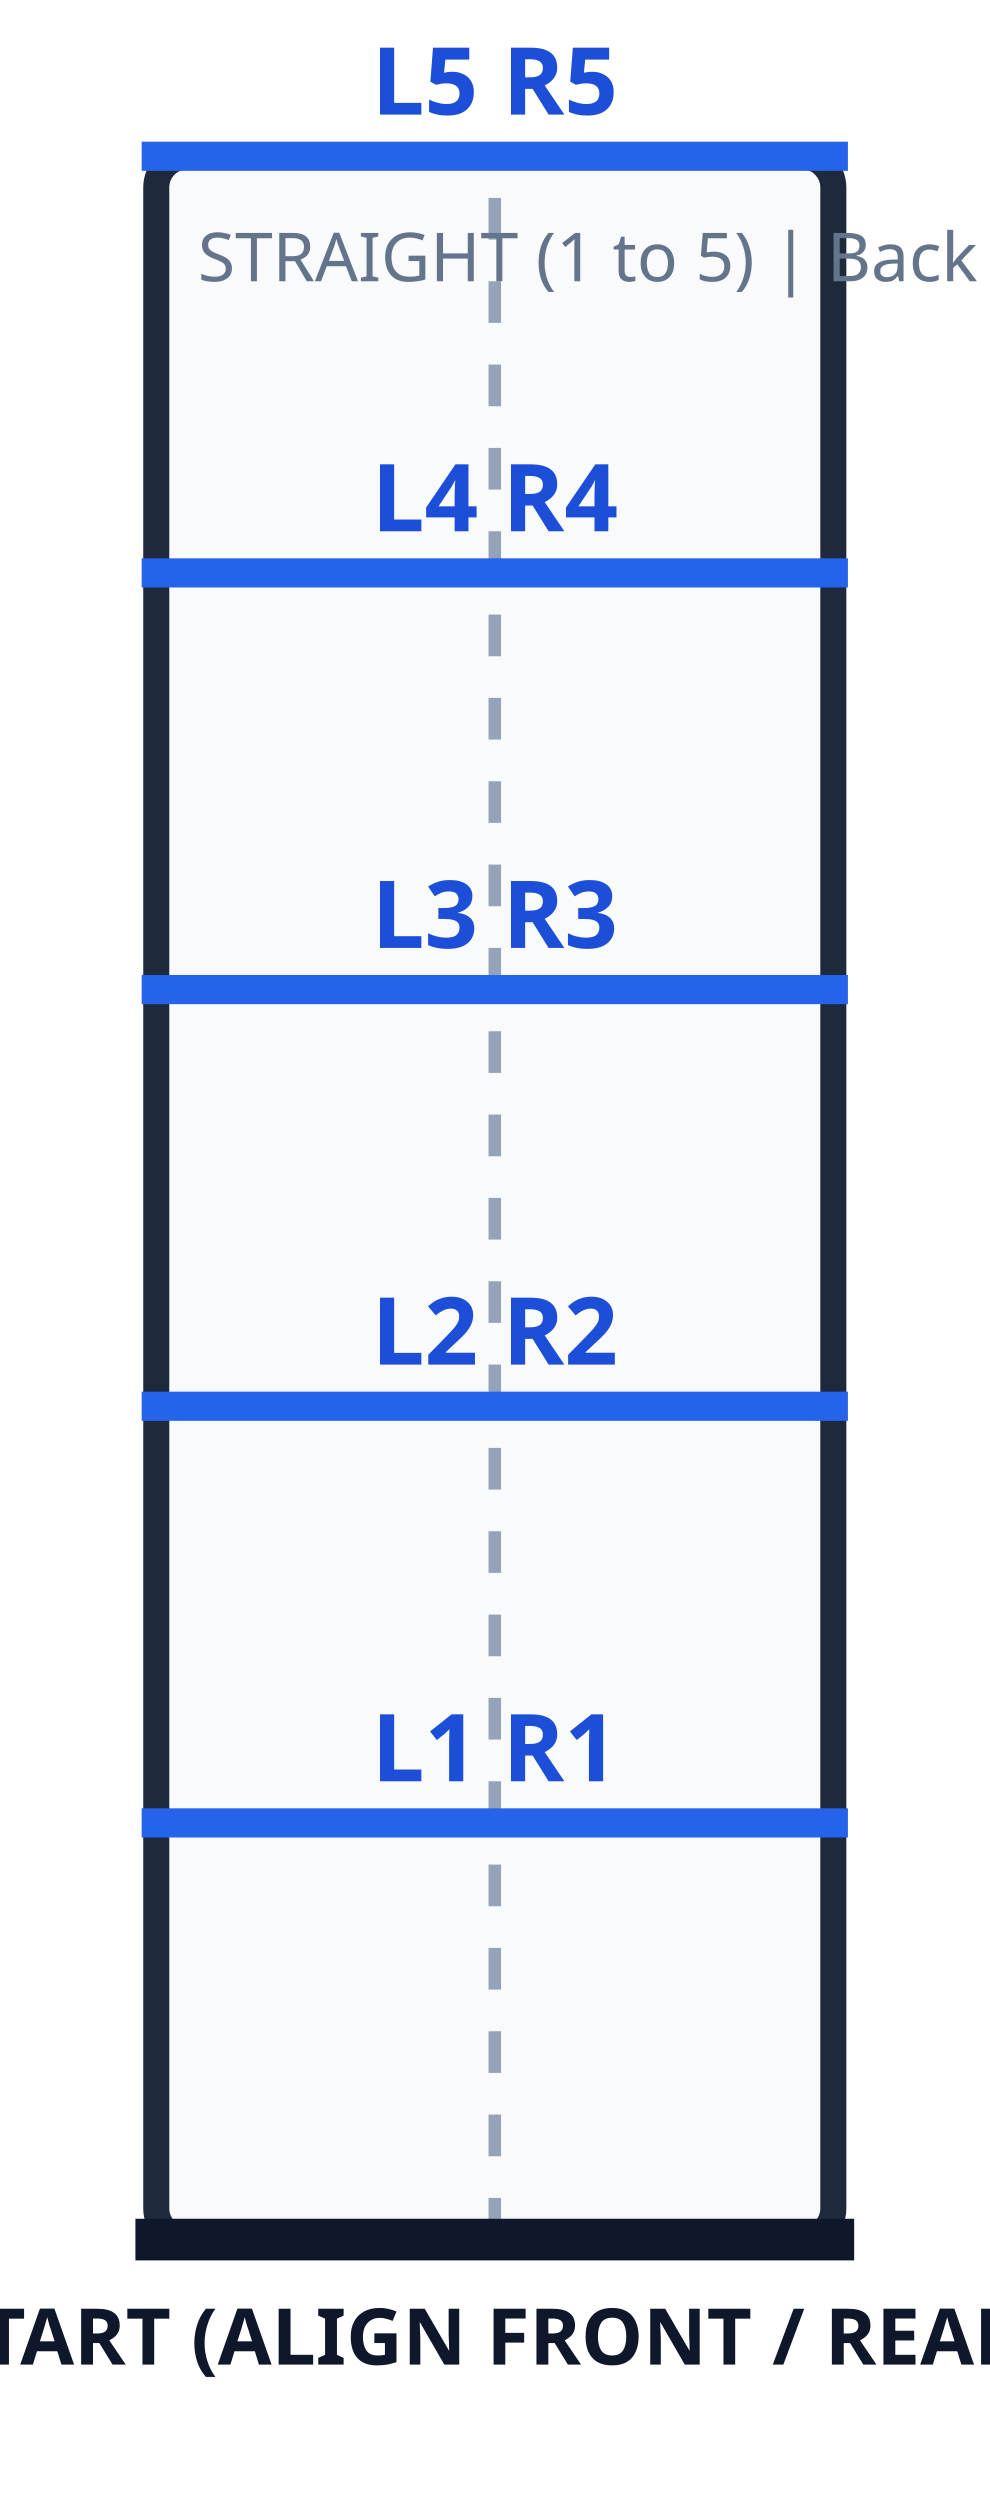
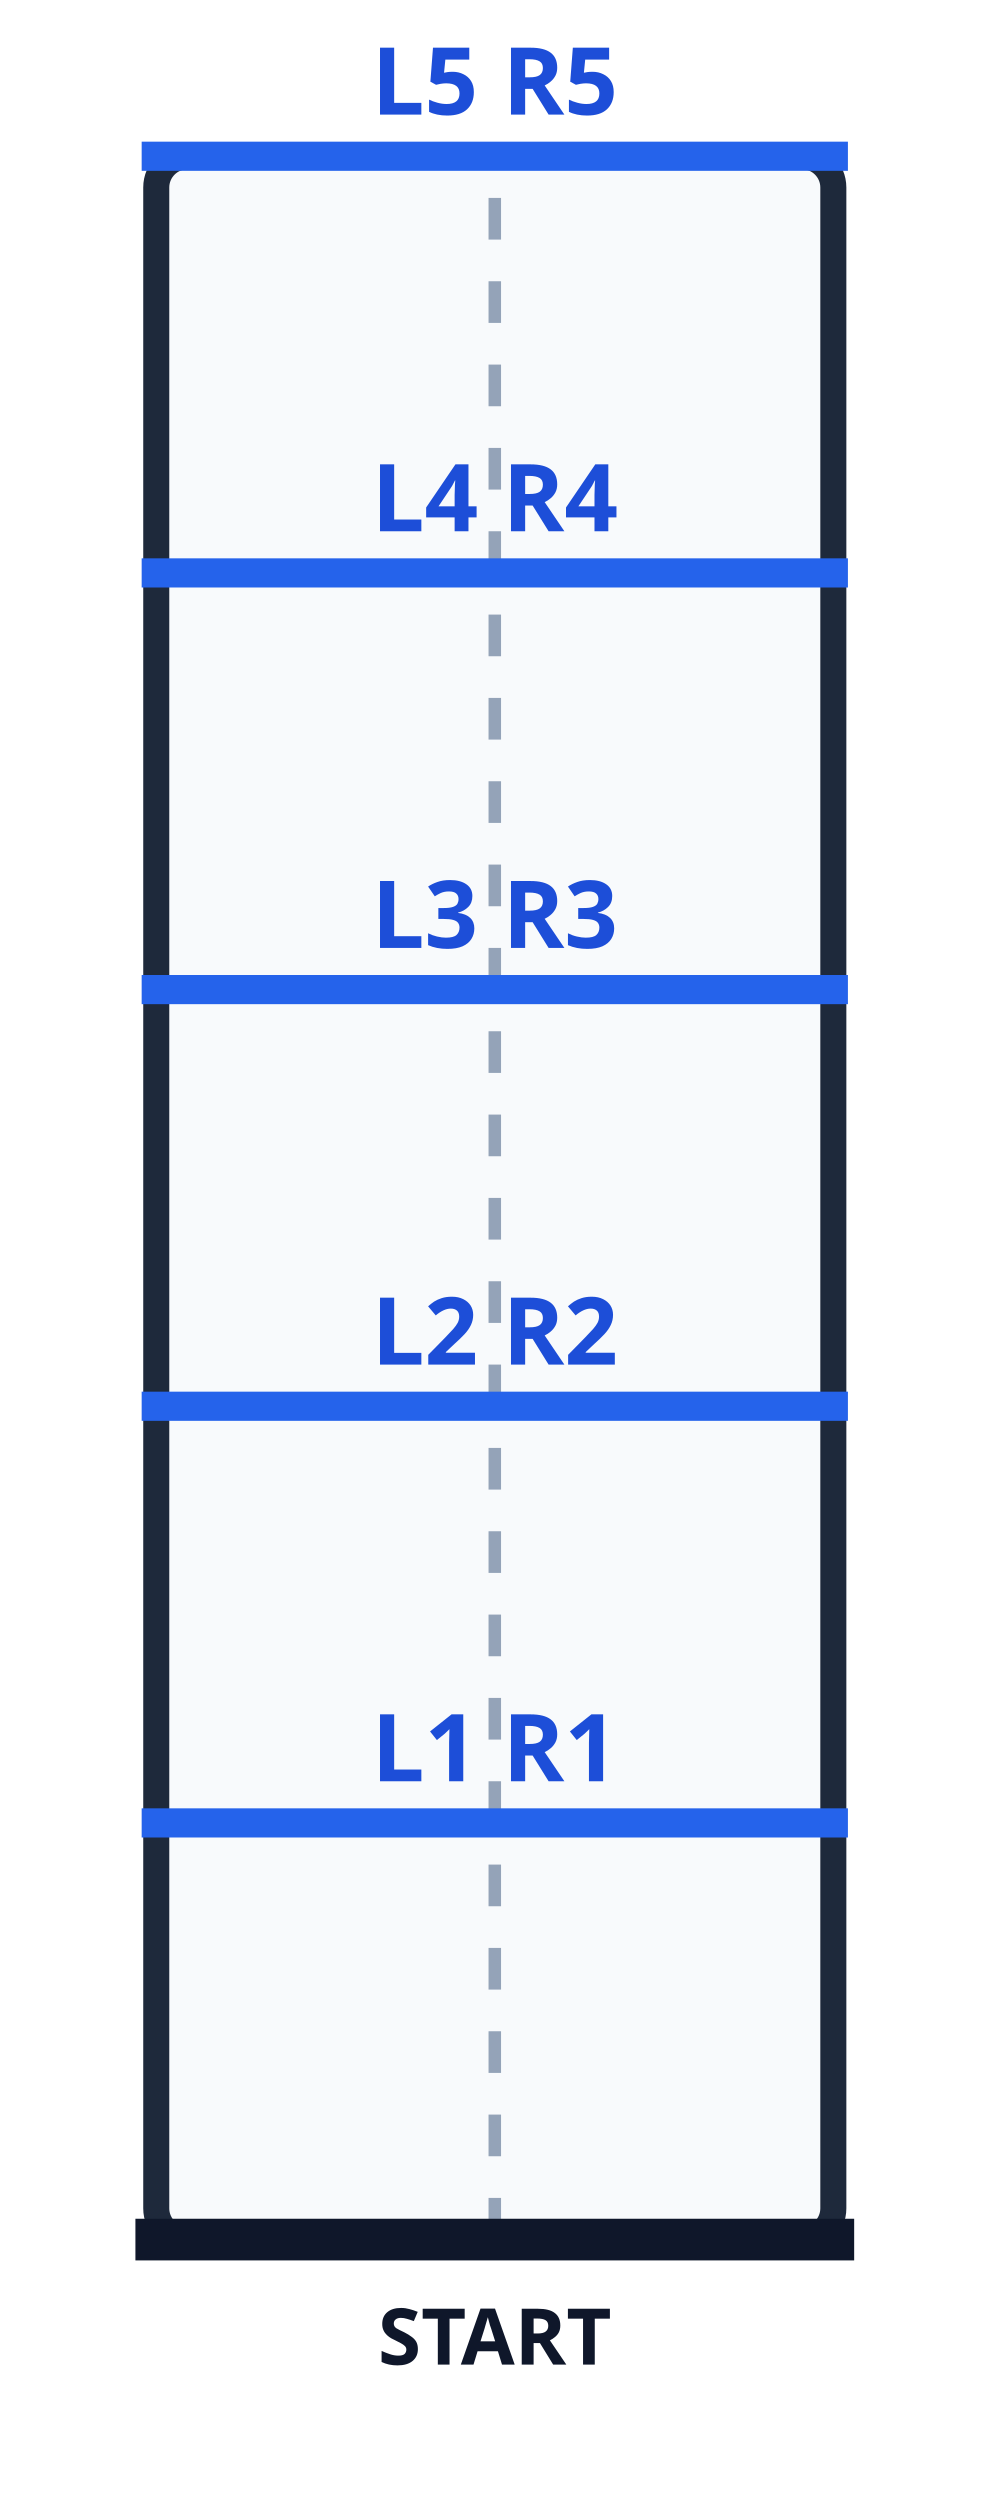
<svg xmlns="http://www.w3.org/2000/svg" viewBox="0 0 95.0 240.0" width="95.0mm" height="240.0mm">
  <defs>
    <style>
      text { user-select: none; }
    </style>
  </defs>
  <g id="template_straight">
    <rect x="15.0" y="15.0" width="65.0" height="200.0" fill="#f8fafc" stroke="#1e293b" stroke-width="2.5" rx="3" />
    <line x1="47.5" y1="215.0" x2="47.5" y2="15.0" stroke="#94a3b8" stroke-width="1.2" stroke-dasharray="4,4" />
    <line x1="15.0" y1="215.0" x2="80.0" y2="215.0" stroke="#0f172a" stroke-width="4.0" stroke-linecap="square" />
-     <text x="47.5" y="227.0" font-family="sans-serif" font-size="7.5" font-weight="bold" fill="#0f172a" text-anchor="middle">START (ALIGN FRONT / REAR)</text>
+     <text x="47.5" y="227.0" font-family="sans-serif" font-size="7.5" font-weight="bold" fill="#0f172a" text-anchor="middle">START</text>
    <line x1="15.0" y1="175.0" x2="80.0" y2="175.0" stroke="#2563eb" stroke-width="2.8" stroke-linecap="square" />
    <text x="47.5" y="171.0" font-family="sans-serif" font-size="9" font-weight="bold" fill="#1d4ed8" text-anchor="middle">L1 R1</text>
    <line x1="15.0" y1="135.0" x2="80.0" y2="135.0" stroke="#2563eb" stroke-width="2.8" stroke-linecap="square" />
    <text x="47.5" y="131.0" font-family="sans-serif" font-size="9" font-weight="bold" fill="#1d4ed8" text-anchor="middle">L2 R2</text>
    <line x1="15.0" y1="95.0" x2="80.0" y2="95.0" stroke="#2563eb" stroke-width="2.8" stroke-linecap="square" />
    <text x="47.5" y="91.0" font-family="sans-serif" font-size="9" font-weight="bold" fill="#1d4ed8" text-anchor="middle">L3 R3</text>
    <line x1="15.0" y1="55.0" x2="80.0" y2="55.0" stroke="#2563eb" stroke-width="2.8" stroke-linecap="square" />
    <text x="47.5" y="51.0" font-family="sans-serif" font-size="9" font-weight="bold" fill="#1d4ed8" text-anchor="middle">L4 R4</text>
    <line x1="15.0" y1="15.0" x2="80.0" y2="15.0" stroke="#2563eb" stroke-width="2.8" stroke-linecap="square" />
    <text x="47.5" y="11.0" font-family="sans-serif" font-size="9" font-weight="bold" fill="#1d4ed8" text-anchor="middle">L5 R5</text>
-     <text x="19.0" y="27.0" font-family="sans-serif" font-size="6.5" fill="#64748b">STRAIGHT (1 to 5) | Back for -L -R</text>
  </g>
</svg>
